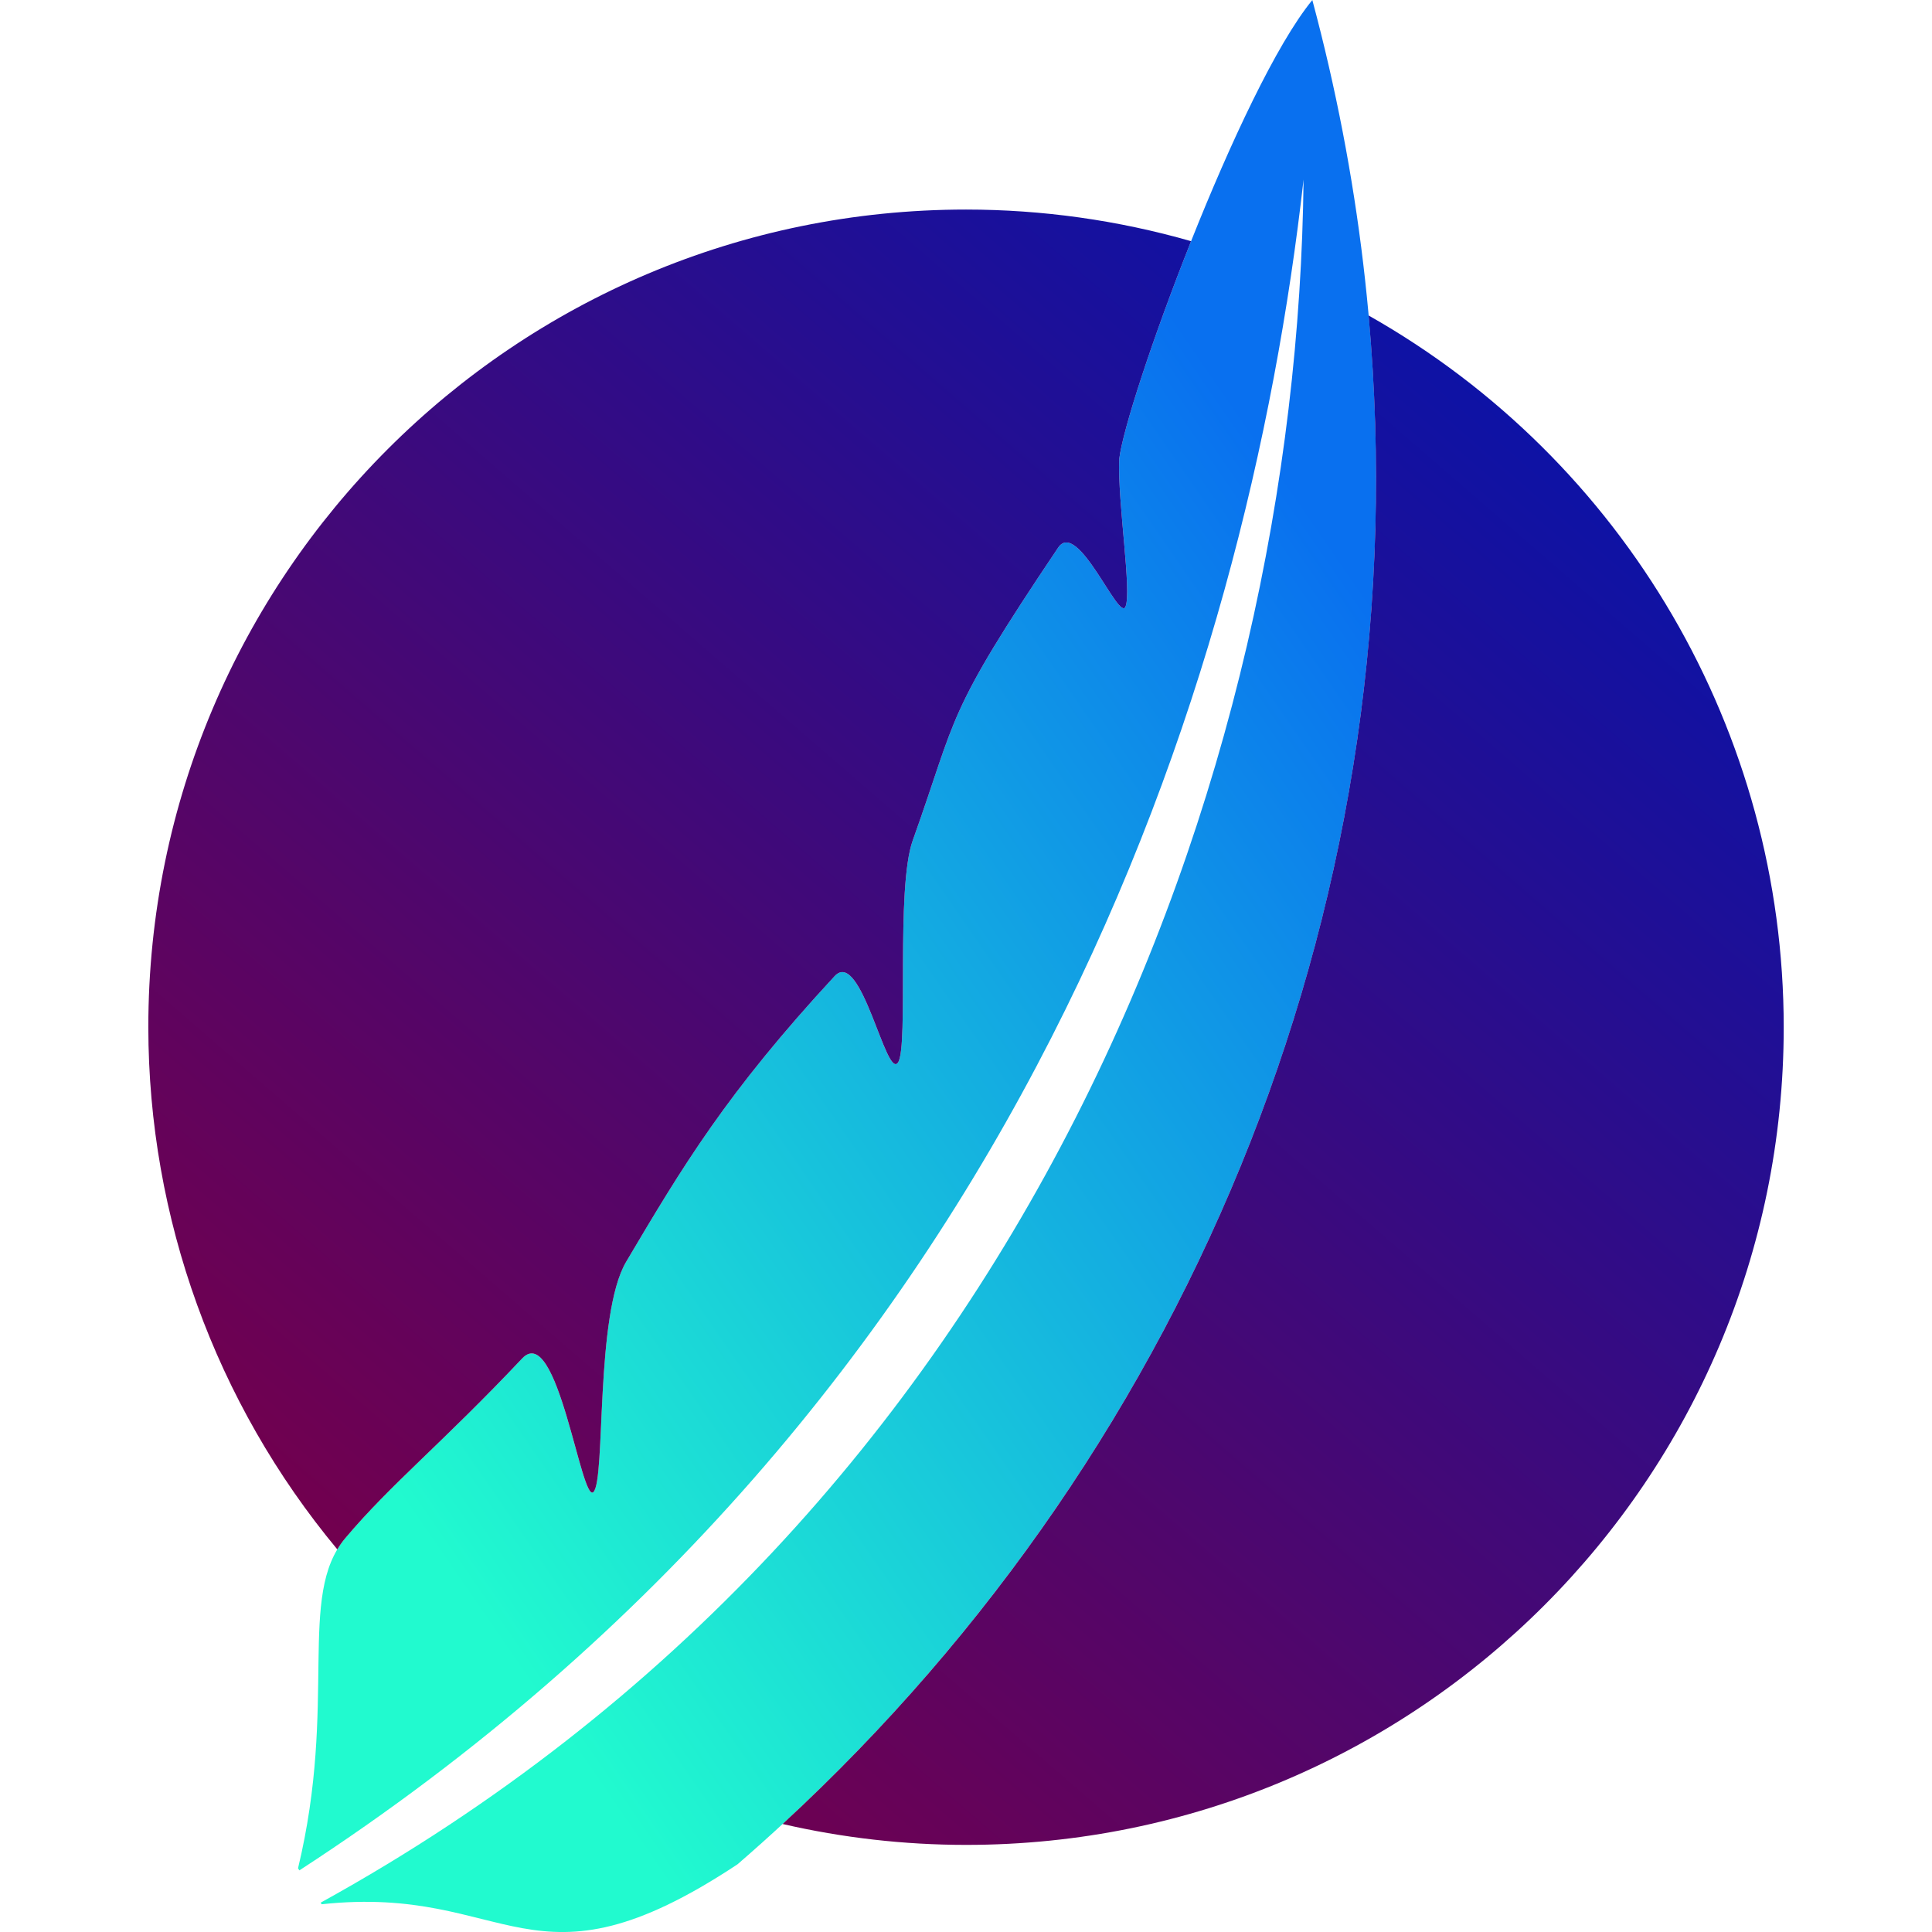
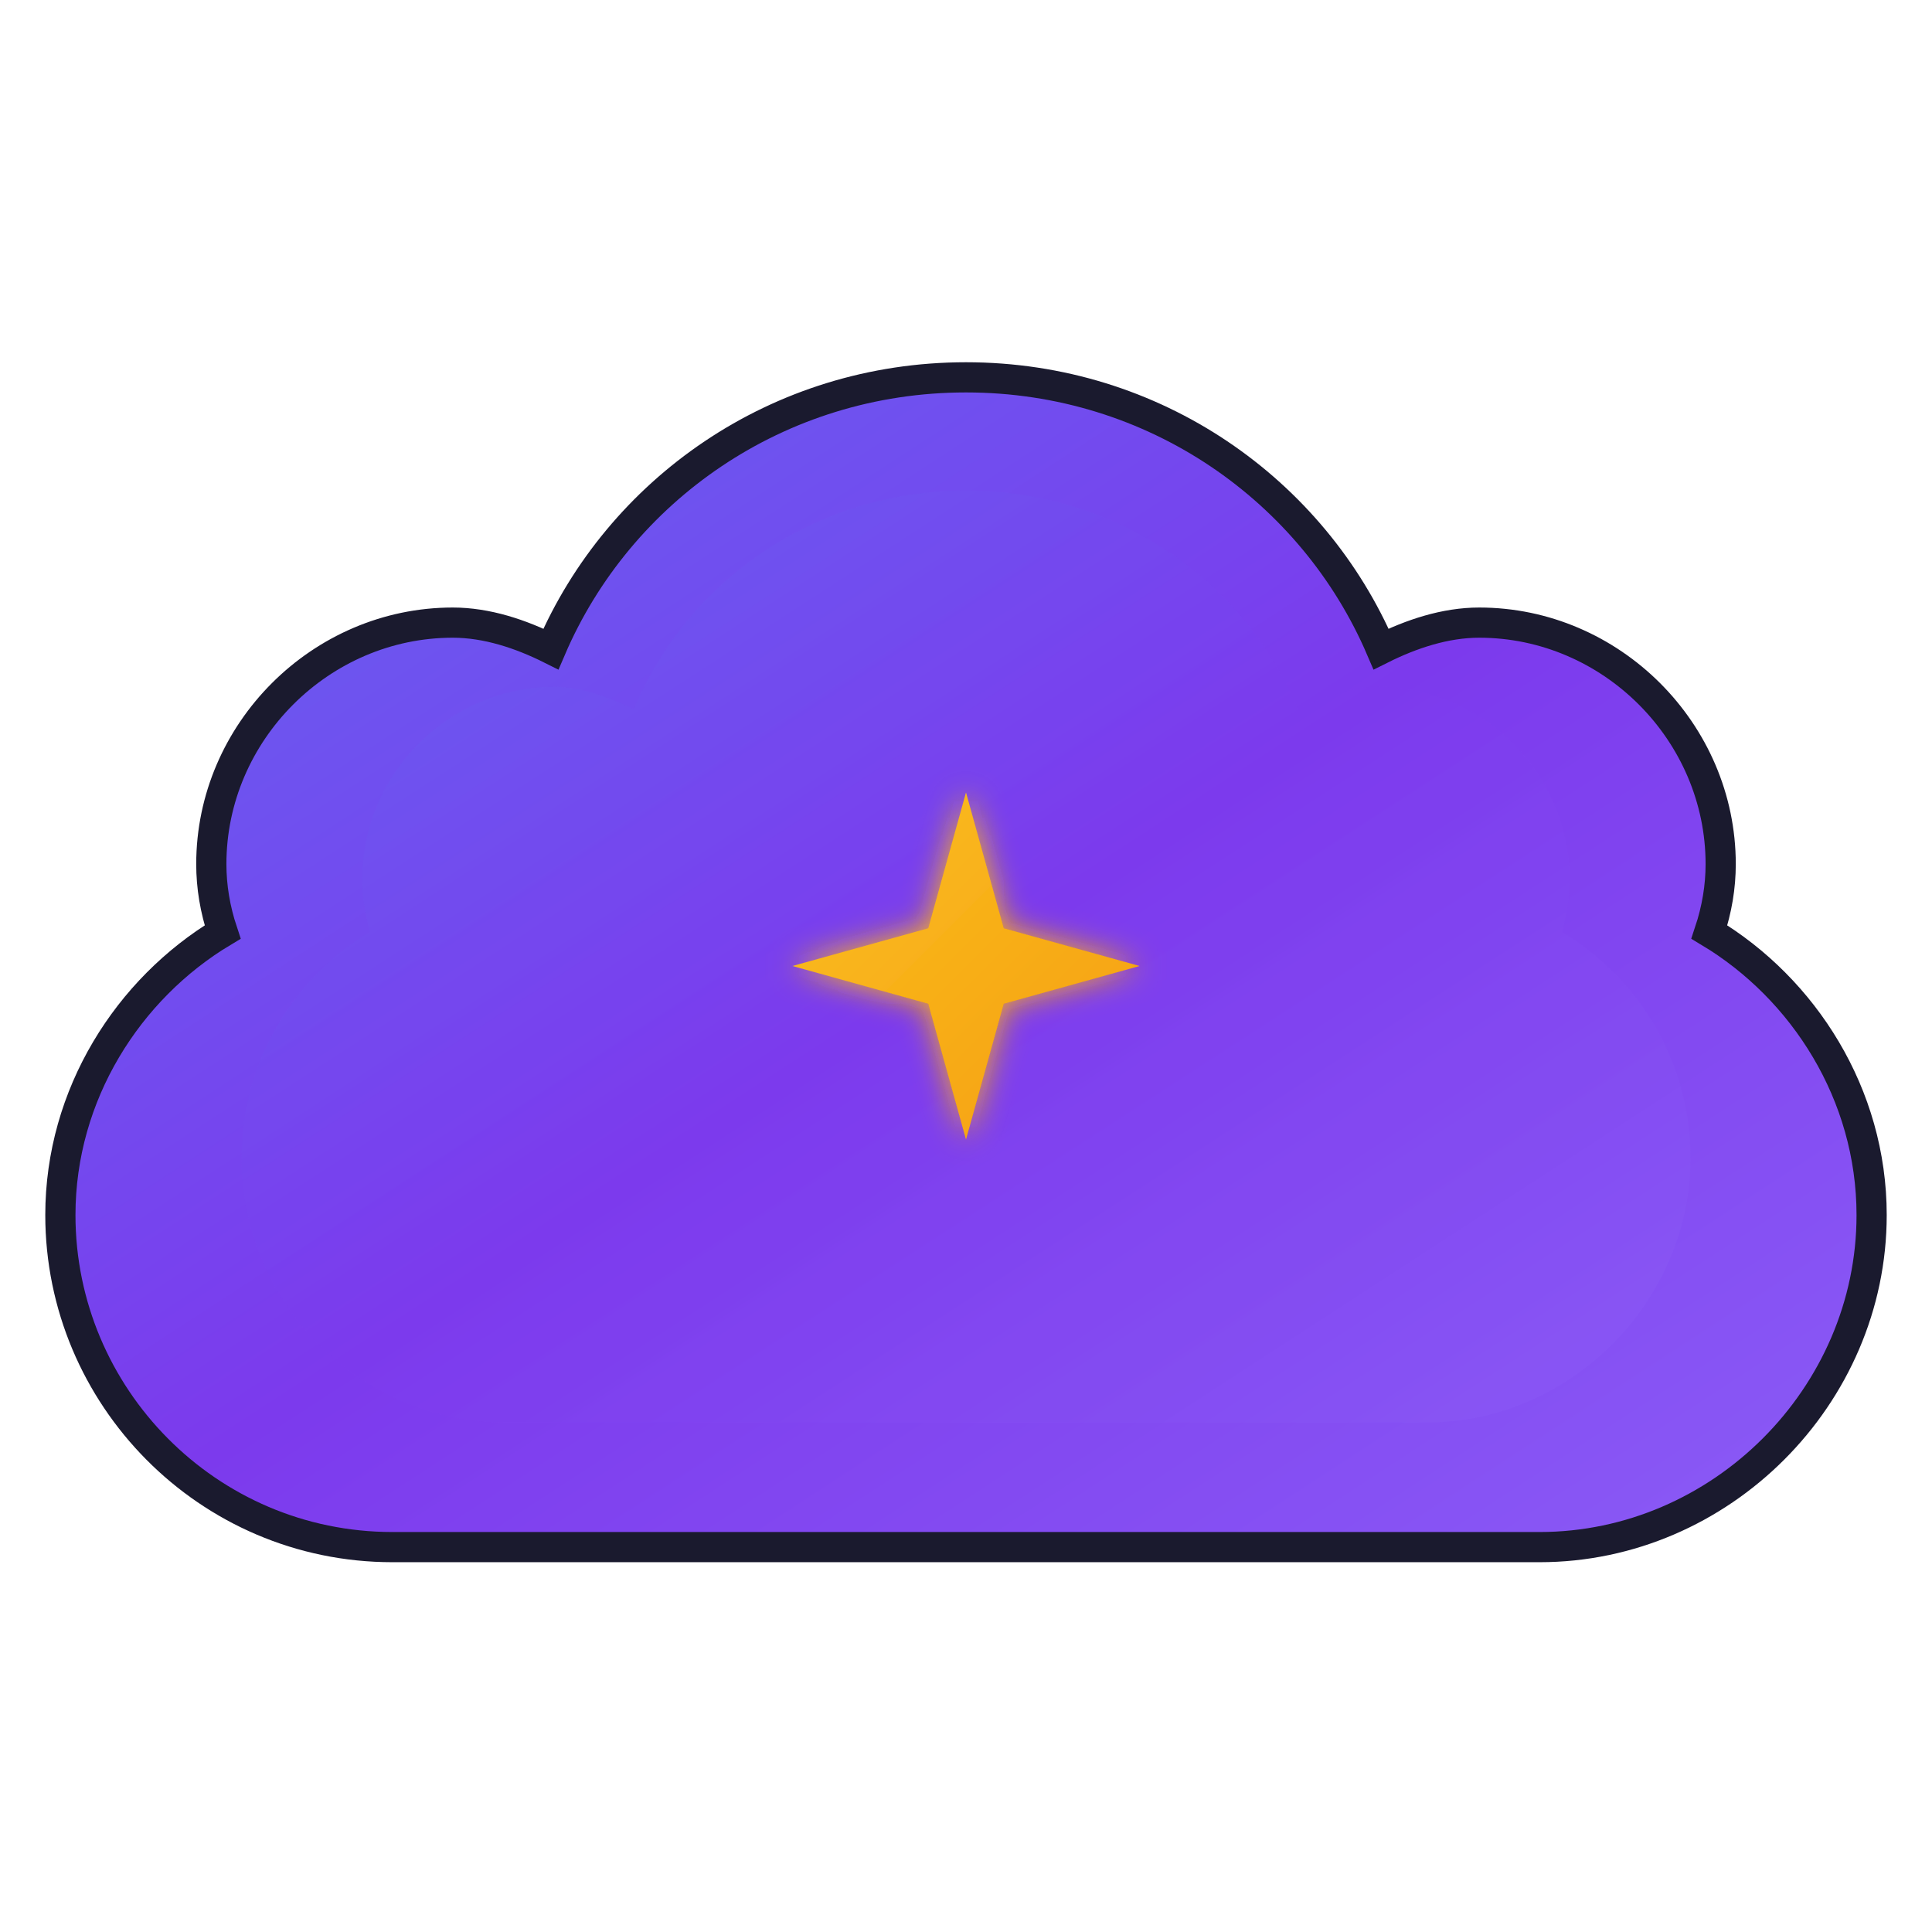
- <svg xmlns="http://www.w3.org/2000/svg" xmlns:xlink="http://www.w3.org/1999/xlink" width="512" height="512" version="1.1" viewBox="0 0 512 512">
+ <svg xmlns="http://www.w3.org/2000/svg" viewBox="0 0 512 512">
  <defs>
-     <linearGradient id="linearGradient22708">
-       <stop stop-color="#21facf" offset="0" />
-       <stop stop-color="#0970ef" offset="1" />
+     <linearGradient id="cloudGrad" x1="0%" y1="0%" x2="100%" y2="100%">
+       <stop offset="0%" style="stop-color:#6366f1" />
+       <stop offset="50%" style="stop-color:#7c3aed" />
+       <stop offset="100%" style="stop-color:#8b5cf6" />
    </linearGradient>
-     <linearGradient id="linearGradient6949" x1="68.454" x2="198.59" y1="246.73" y2="96.35" gradientTransform="translate(-5.754,-56.594)" gradientUnits="userSpaceOnUse">
-       <stop stop-color="#72004e" offset="0" />
-       <stop stop-color="#0015b1" offset="1" />
+     <linearGradient id="sparkGrad" x1="0%" y1="0%" x2="100%" y2="100%">
+       <stop offset="0%" style="stop-color:#fbbf24" />
+       <stop offset="100%" style="stop-color:#f59e0b" />
    </linearGradient>
-     <linearGradient id="linearGradient22718" x1="56.735" x2="155.2" y1="246.96" y2="58.575" gradientUnits="userSpaceOnUse">
-       <stop stop-color="#4f00da" offset="0" />
-       <stop stop-color="#e5311b" offset="1" />
-     </linearGradient>
-     <linearGradient id="linearGradient23463" x1="68.454" x2="198.59" y1="246.73" y2="96.35" gradientUnits="userSpaceOnUse" xlink:href="#linearGradient22708" />
-     <linearGradient id="linearGradient903" x1="54.478" x2="192.1" y1="247.56" y2="9.809" gradientTransform="matrix(.87923 0 0 .87923 -9.551 48.787)" gradientUnits="userSpaceOnUse">
-       <stop stop-color="#dc180d" offset="0" />
-       <stop stop-color="#f96e20" offset=".5" />
-       <stop stop-color="#f4ce41" offset="1" />
-     </linearGradient>
-     <linearGradient id="linearGradient918" x1="39.468" x2="154.99" y1="204.22" y2="124.47" gradientUnits="userSpaceOnUse" xlink:href="#linearGradient22708" />
+     <filter id="glow">
+       <feGaussianBlur stdDeviation="4" result="blur" />
+       <feMerge>
+         <feMergeNode in="blur" />
+         <feMergeNode in="SourceGraphic" />
+       </feMerge>
+     </filter>
  </defs>
-   <g transform="matrix(2.473 0 0 2.473 -4.8978 -4.8812)">
-     <path transform="translate(-5.5496,-57.412)" d="m148.16 59.393c-7.71 9.399-19.951 42.888-20.696 49.204-0.17 4.674 1.373 14.231 0.672 15.805-0.719 1.613-5.117-9.446-7.215-6.327-12.219 18.168-10.7 17.731-15.582 31.378-1.836 5.131-0.424 21.99-1.567 23.773-1.273 1.987-3.962-12.31-6.806-9.236-11.603 12.54-16.279 20.379-22.336 30.607-3.359 5.673-2.182 23.33-3.506 24.674-1.302 1.321-3.857-18.326-7.644-14.309-8.519 9.038-14.054 13.441-18.946 19.252-5.198 6.174-0.783 17.584-5.067 35.383l0.145 0.221c77.447-50.308 101.52-127.16 107.61-181.19-0.681 63.93-29.41 142.78-105.33 184.65l0.113 0.171c20.241-2.181 22.307 10.458 44.562-4.284 55.792-48.277 81.856-124.29 61.593-199.78z" display="none" fill="url(#linearGradient903)" />
-     <path transform="translate(-5.5498,-57.412)" d="m148.16 59.393c-7.71 9.399-19.951 42.888-20.696 49.204-0.17 4.674 1.373 14.231 0.672 15.805-0.719 1.613-5.117-9.446-7.215-6.327-12.219 18.168-10.7 17.731-15.582 31.378-1.836 5.131-0.424 21.99-1.567 23.773-1.273 1.987-3.962-12.31-6.806-9.236-11.603 12.54-16.279 20.379-22.336 30.607-3.359 5.673-2.182 23.33-3.506 24.674-1.302 1.321-3.857-18.326-7.644-14.309-8.519 9.038-14.054 13.441-18.946 19.252-5.198 6.174-0.783 17.584-5.067 35.383l0.145 0.221c77.447-50.308 101.52-127.16 107.61-181.19-0.681 63.93-29.41 142.78-105.33 184.65l0.113 0.171c20.241-2.181 22.307 10.458 44.562-4.284 55.792-48.277 81.856-124.29 61.593-199.78z" fill="url(#linearGradient918)" />
-     <g transform="translate(0 2.0218e-5)">
-       <path transform="translate(-5.7543,-56.594)" d="m111.25 81.024c-48.394-1.5e-5 -87.625 39.231-87.625 87.625 0.017 20.443 7.182 40.236 20.253 55.954 0.252-0.422 0.536-0.824 0.858-1.206 4.892-5.81 10.427-10.214 18.946-19.252 3.787-4.018 6.341 15.63 7.644 14.309 1.324-1.344 0.147-19.001 3.506-24.674 6.056-10.228 10.733-18.067 22.336-30.607 2.844-3.074 5.533 11.223 6.806 9.236 1.142-1.782-0.269-18.641 1.566-23.773 4.882-13.647 3.363-13.21 15.582-31.378 2.098-3.119 6.496 7.94 7.215 6.327 0.701-1.573-0.842-11.131-0.672-15.805 0.372-3.15 3.604-13.059 7.705-23.367-7.843-2.247-15.962-3.388-24.12-3.389zm43.142 11.356c5.566 61.595-18.426 120.7-62.796 161.65 6.446 1.486 13.04 2.237 19.655 2.239 48.394 1e-5 87.625-39.231 87.625-87.625-3.1e-4 -31.581-16.995-60.719-44.484-76.268z" display="none" fill="url(#linearGradient22718)" />
-       <path transform="translate(-5.754,-56.594)" d="m111.25 81.024c-48.394-1.5e-5 -87.625 39.231-87.625 87.625 0.017 20.443 7.182 40.236 20.253 55.954 0.252-0.422 0.536-0.824 0.858-1.206 4.892-5.81 10.427-10.214 18.946-19.252 3.787-4.018 6.341 15.63 7.644 14.309 1.324-1.344 0.147-19.001 3.506-24.674 6.056-10.228 10.733-18.067 22.336-30.607 2.844-3.074 5.533 11.223 6.806 9.236 1.142-1.782-0.269-18.641 1.566-23.773 4.882-13.647 3.363-13.21 15.582-31.378 2.098-3.119 6.496 7.94 7.215 6.327 0.701-1.573-0.842-11.131-0.672-15.805 0.372-3.15 3.604-13.059 7.705-23.367-7.843-2.247-15.962-3.388-24.12-3.389zm43.142 11.356c5.566 61.595-18.426 120.7-62.796 161.65 6.446 1.486 13.04 2.237 19.655 2.239 48.394 1e-5 87.625-39.231 87.625-87.625-3.1e-4 -31.581-16.995-60.719-44.484-76.268z" display="none" fill="url(#linearGradient23463)" />
-       <path d="m105.5 24.43c-48.394-1.5e-5 -87.625 39.231-87.625 87.625 0.017 20.443 7.182 40.236 20.253 55.954 0.252-0.422 0.536-0.824 0.858-1.206 4.892-5.81 10.427-10.214 18.946-19.252 3.787-4.018 6.341 15.63 7.644 14.309 1.324-1.344 0.147-19.001 3.506-24.674 6.056-10.228 10.733-18.067 22.336-30.607 2.844-3.074 5.533 11.223 6.806 9.236 1.142-1.782-0.269-18.641 1.566-23.773 4.882-13.647 3.363-13.21 15.582-31.378 2.098-3.119 6.496 7.94 7.215 6.327 0.701-1.573-0.842-11.131-0.672-15.805 0.372-3.15 3.604-13.059 7.705-23.367-7.843-2.247-15.962-3.388-24.12-3.389zm43.142 11.356c5.566 61.595-18.426 120.7-62.796 161.65 6.446 1.486 13.04 2.237 19.655 2.239 48.394 1e-5 87.625-39.231 87.625-87.625-3.1e-4 -31.581-16.995-60.719-44.484-76.268z" fill="url(#linearGradient6949)" />
-     </g>
-   </g>
+   <path d="M256 100c-50 0-92 30-110 72-8-4-17-7-26-7-35 0-64 29-64 64 0 6 1 12 3 18-25 15-43 43-43 75 0 48 39 88 88 88h304c48 0 88-40 88-88 0-32-18-60-43-75 2-6 3-12 3-18 0-35-29-64-64-64-9 0-18 3-26 7-18-42-60-72-110-72z" fill="url(#cloudGrad)" stroke="#1a1a2e" stroke-width="8" />
+   <path d="M256 130c-40 0-74 24-88 58-6-3-14-6-21-6-28 0-51 23-51 51 0 5 1 10 2 14-20 12-34 34-34 60 0 38 31 70 70 70h244c38 0 70-32 70-70 0-26-14-48-34-60 1-4 2-9 2-14 0-28-23-51-51-51-7 0-15 3-21 6-14-34-48-58-88-58z" fill="url(#cloudGrad)" opacity="0.6" />
+   <path d="M256 210 L266 246 L302 256 L266 266 L256 302 L246 266 L210 256 L246 246 Z" fill="url(#sparkGrad)" filter="url(#glow)" />
</svg>
